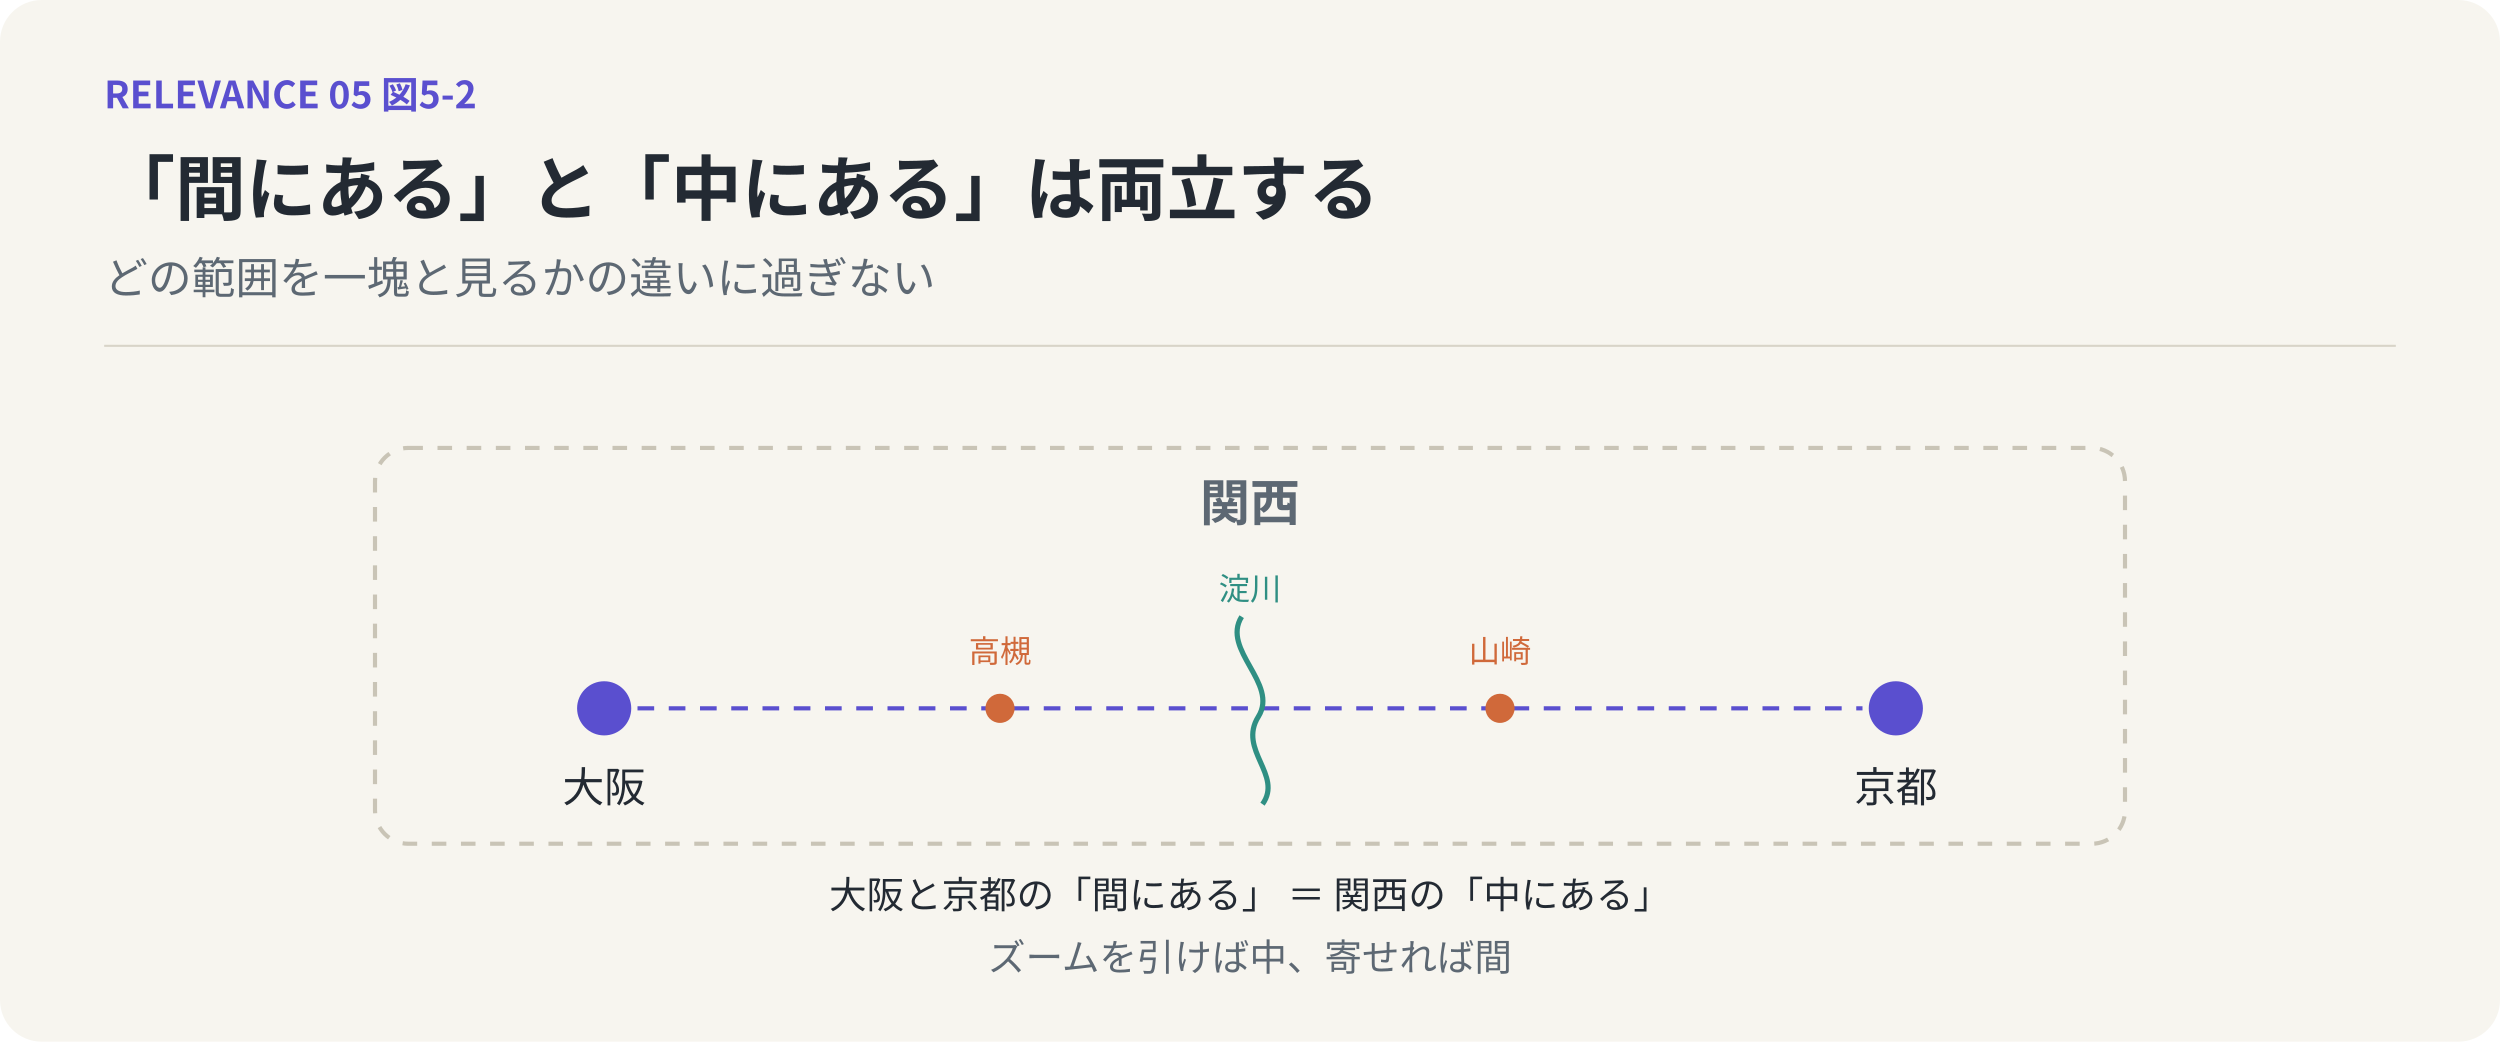
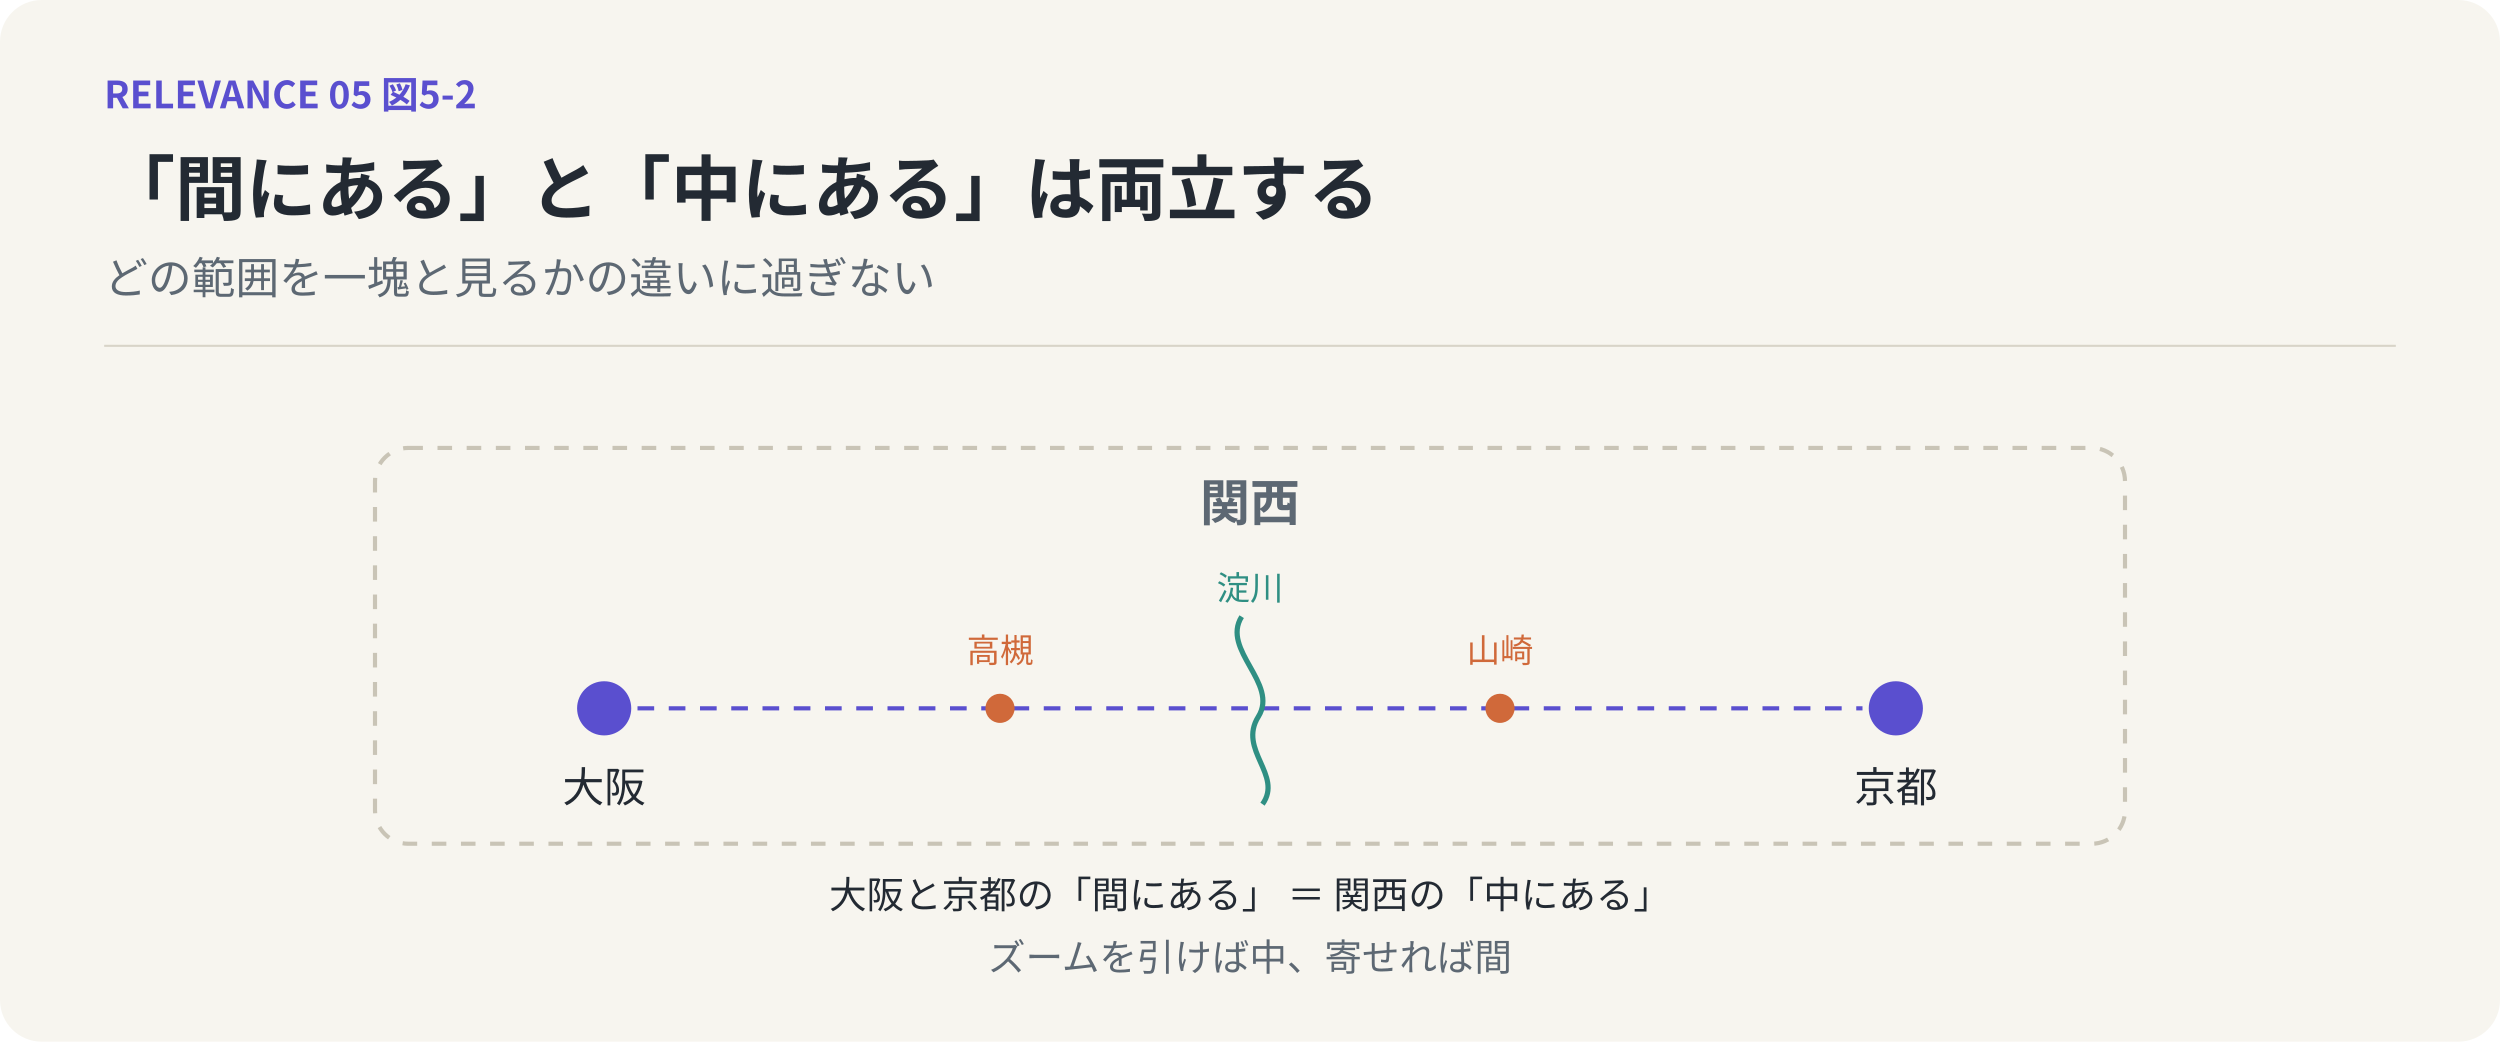
<svg xmlns="http://www.w3.org/2000/svg" width="1200" height="500" viewBox="0 0 1200 500" role="img" aria-labelledby="title desc">
  <defs>
    <marker id="arrow" markerWidth="10" markerHeight="10" refX="8" refY="5" orient="auto-start-reverse">
      <path d="M1,1 L9,5 L1,9" fill="none" stroke="#5d6873" stroke-width="1.4" />
    </marker>
  </defs>
  <rect width="1200" height="500" rx="20" fill="#f7f5ef" />
  <g font-family="system-ui, -apple-system, &quot;Hiragino Kaku Gothic ProN&quot;, &quot;Noto Sans CJK JP&quot;, Meiryo, sans-serif">
    <text x="50.0" y="52.0" fill="#5a4fcf" font-size="18" text-anchor="start" font-weight="700">RELEVANCE     05     図5-2</text>
    <text x="50.0" y="103.0" fill="#232a33" font-size="34" text-anchor="start" font-weight="700">「間にある」と「中にある」は両立する</text>
    <text x="50.0" y="141.0" fill="#5d6873" font-size="21" text-anchor="start" font-weight="400">どの範囲を一塊と見るかの違いに過ぎない</text>
    <line x1="50.0" y1="166.0" x2="1150.0" y2="166.0" stroke="#d8d4c8" stroke-width="1" />
    <rect x="180" y="215" width="840" height="190" rx="16" fill="none" stroke="#c9c4b6" stroke-width="2" stroke-dasharray="7 7" />
    <text x="600.0" y="250.0" fill="#5d6873" font-size="24" text-anchor="middle" font-weight="700">関西</text>
    <circle cx="290.0" cy="340.0" r="13" fill="#5a4fcf" />
    <circle cx="910.0" cy="340.0" r="13" fill="#5a4fcf" />
    <text x="290.0" y="385.0" fill="#232a33" font-size="20" text-anchor="middle" font-weight="400">大阪</text>
    <text x="910.0" y="385.0" fill="#232a33" font-size="20" text-anchor="middle" font-weight="400">京都</text>
    <line x1="306.0" y1="340.0" x2="894.0" y2="340.0" stroke="#5a4fcf" stroke-width="2" stroke-dasharray="8 7" />
    <circle cx="480.0" cy="340.0" r="7" fill="#d0693a" />
-     <text x="480.0" y="318.0" fill="#d0693a" font-size="15" text-anchor="middle" font-weight="400">高槻</text>
+     <text x="480.0" y="318.0" fill="#d0693a" font-size="16" text-anchor="middle" font-weight="400">高槻</text>
    <circle cx="720.0" cy="340.0" r="7" fill="#d0693a" />
-     <text x="720.0" y="318.0" fill="#d0693a" font-size="15" text-anchor="middle" font-weight="400">山崎</text>
+     <text x="720.0" y="318.0" fill="#d0693a" font-size="16" text-anchor="middle" font-weight="400">山崎</text>
    <path d="M 596 296 C 586 312 614 328 604 344 C 594 360 616 372 606 386" fill="none" stroke="#2f8f83" stroke-width="2.5" />
-     <text x="600.0" y="288.0" fill="#2f8f83" font-size="15" text-anchor="middle" font-weight="400">淀川</text>
+     <text x="600.0" y="288.0" fill="#2f8f83" font-size="16" text-anchor="middle" font-weight="400">淀川</text>
    <text x="600.0" y="436.0" fill="#232a33" font-size="18" text-anchor="middle" font-weight="400">大阪と京都の「間にある」 ＝ 関西の「中にある」</text>
    <text x="600.0" y="466.0" fill="#5d6873" font-size="18" text-anchor="middle" font-weight="400">ズームを引けば中、寄せれば間</text>
  </g>
</svg>
